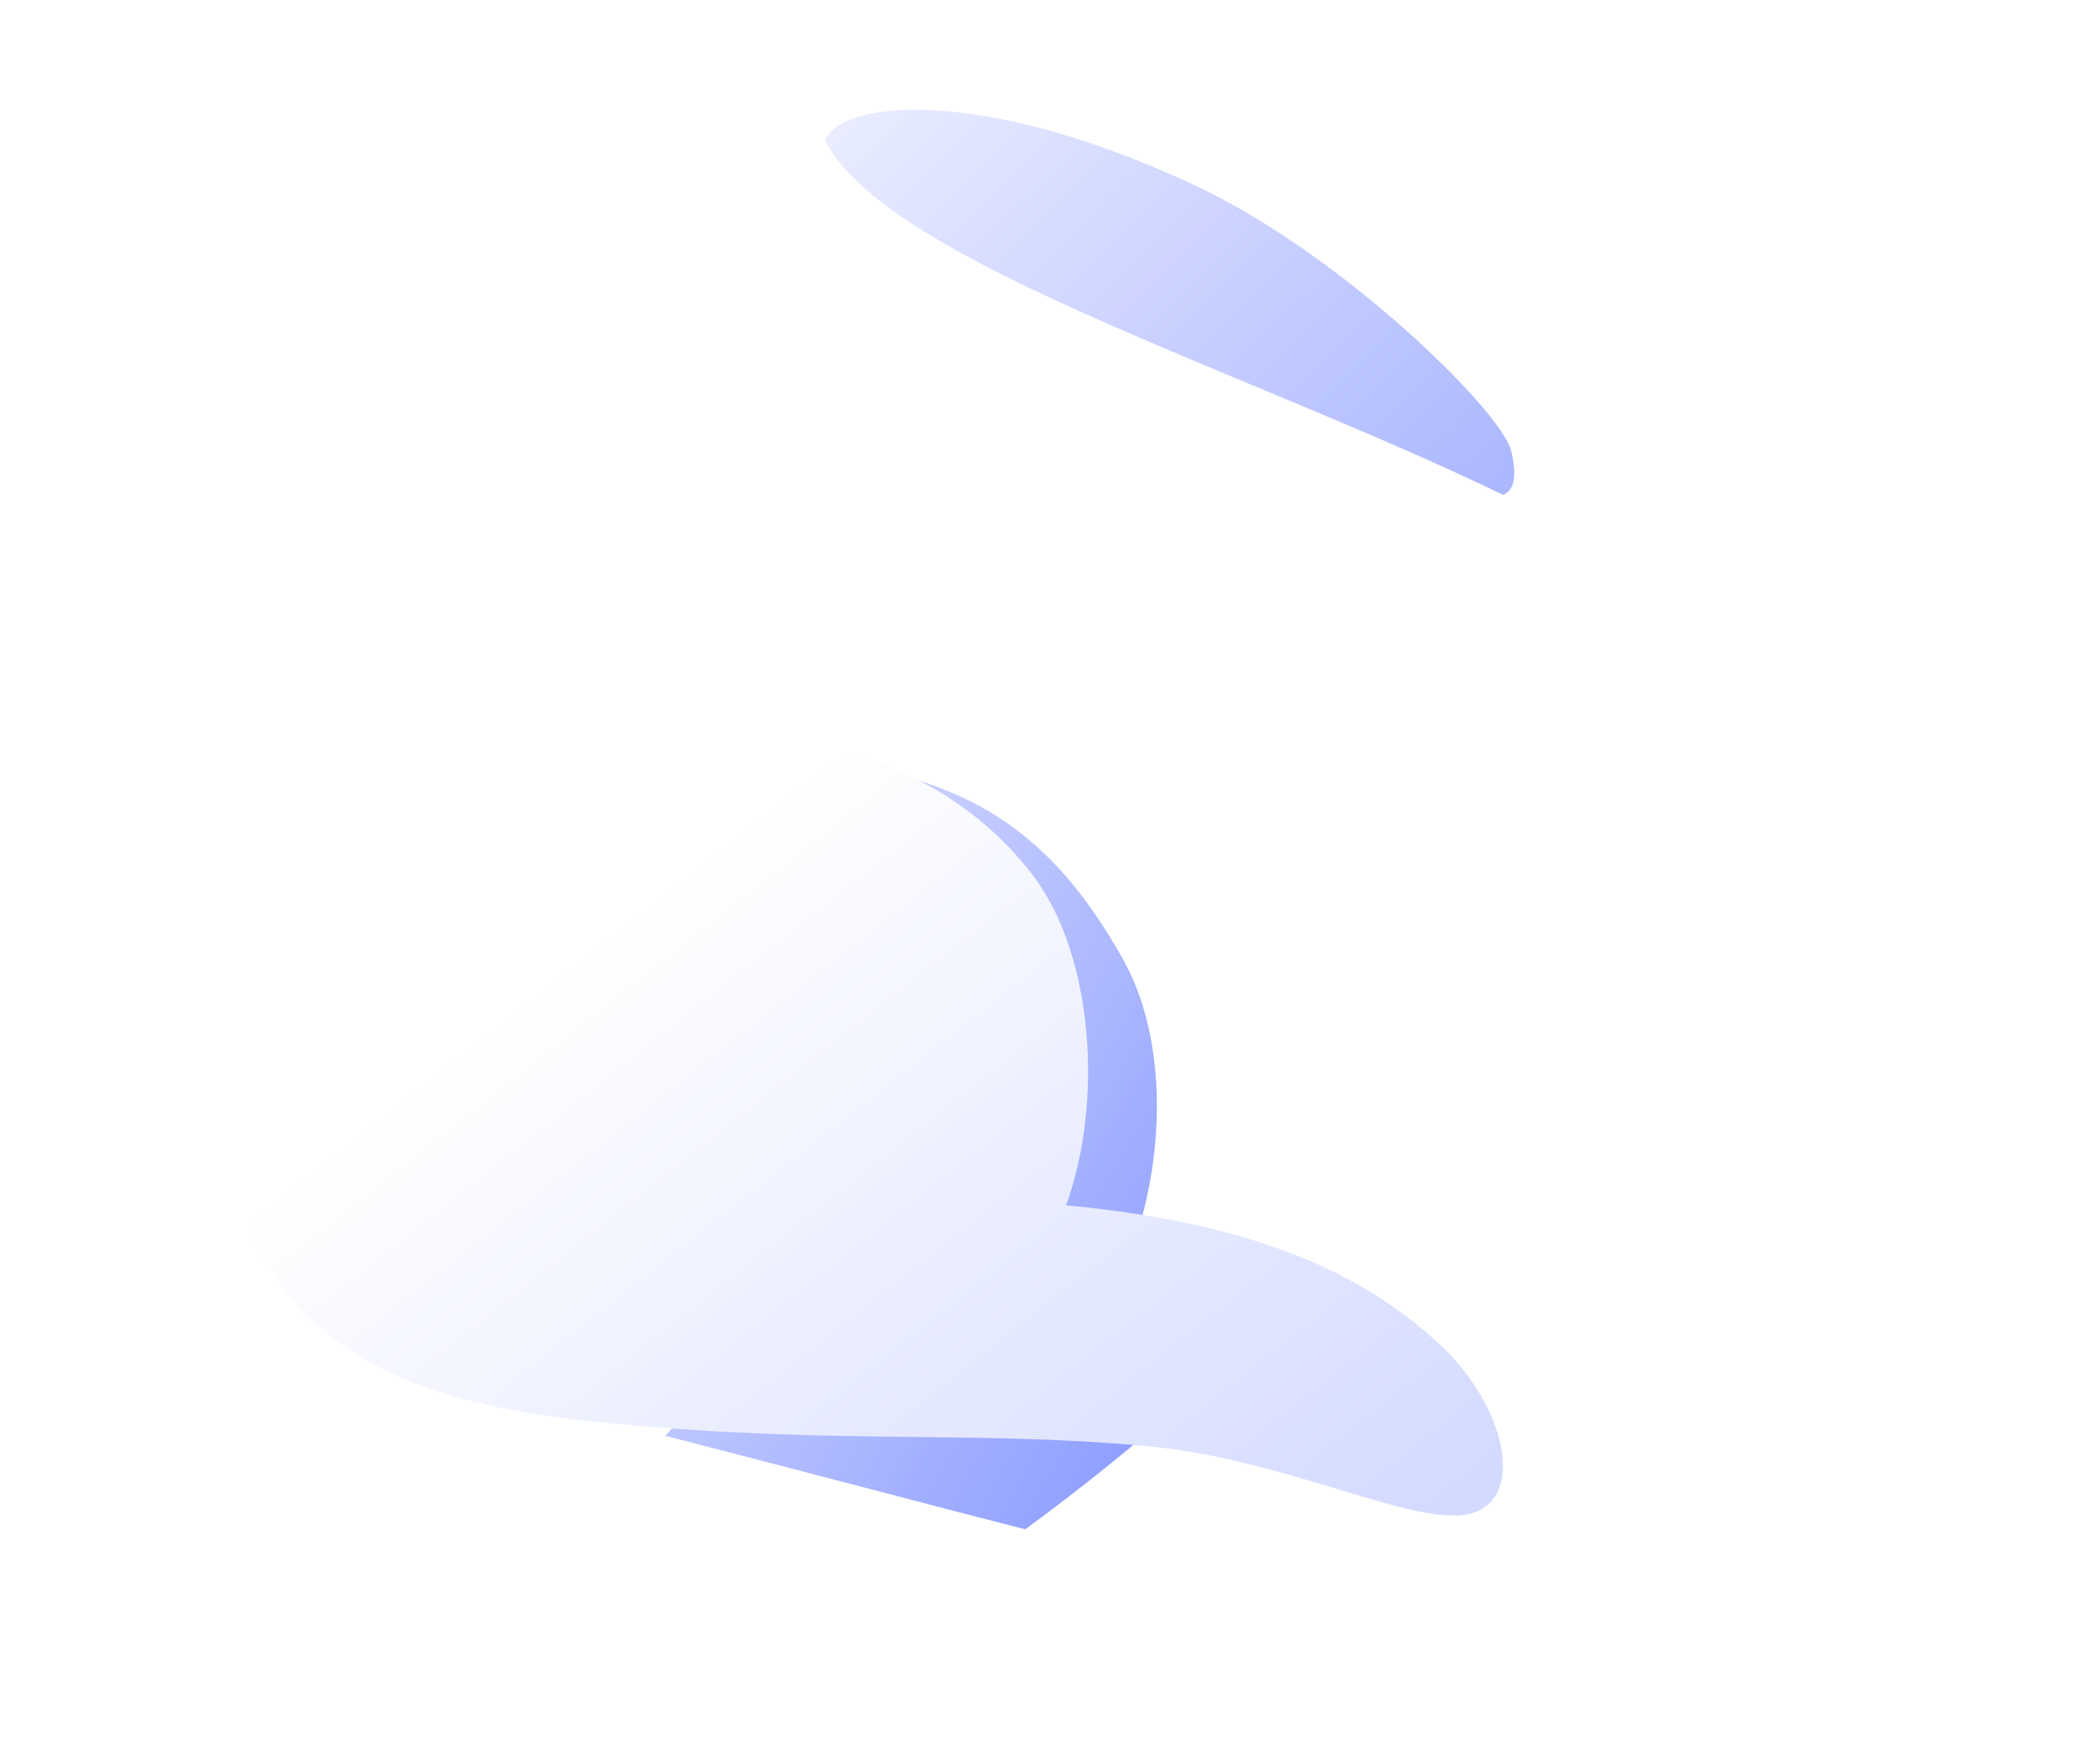
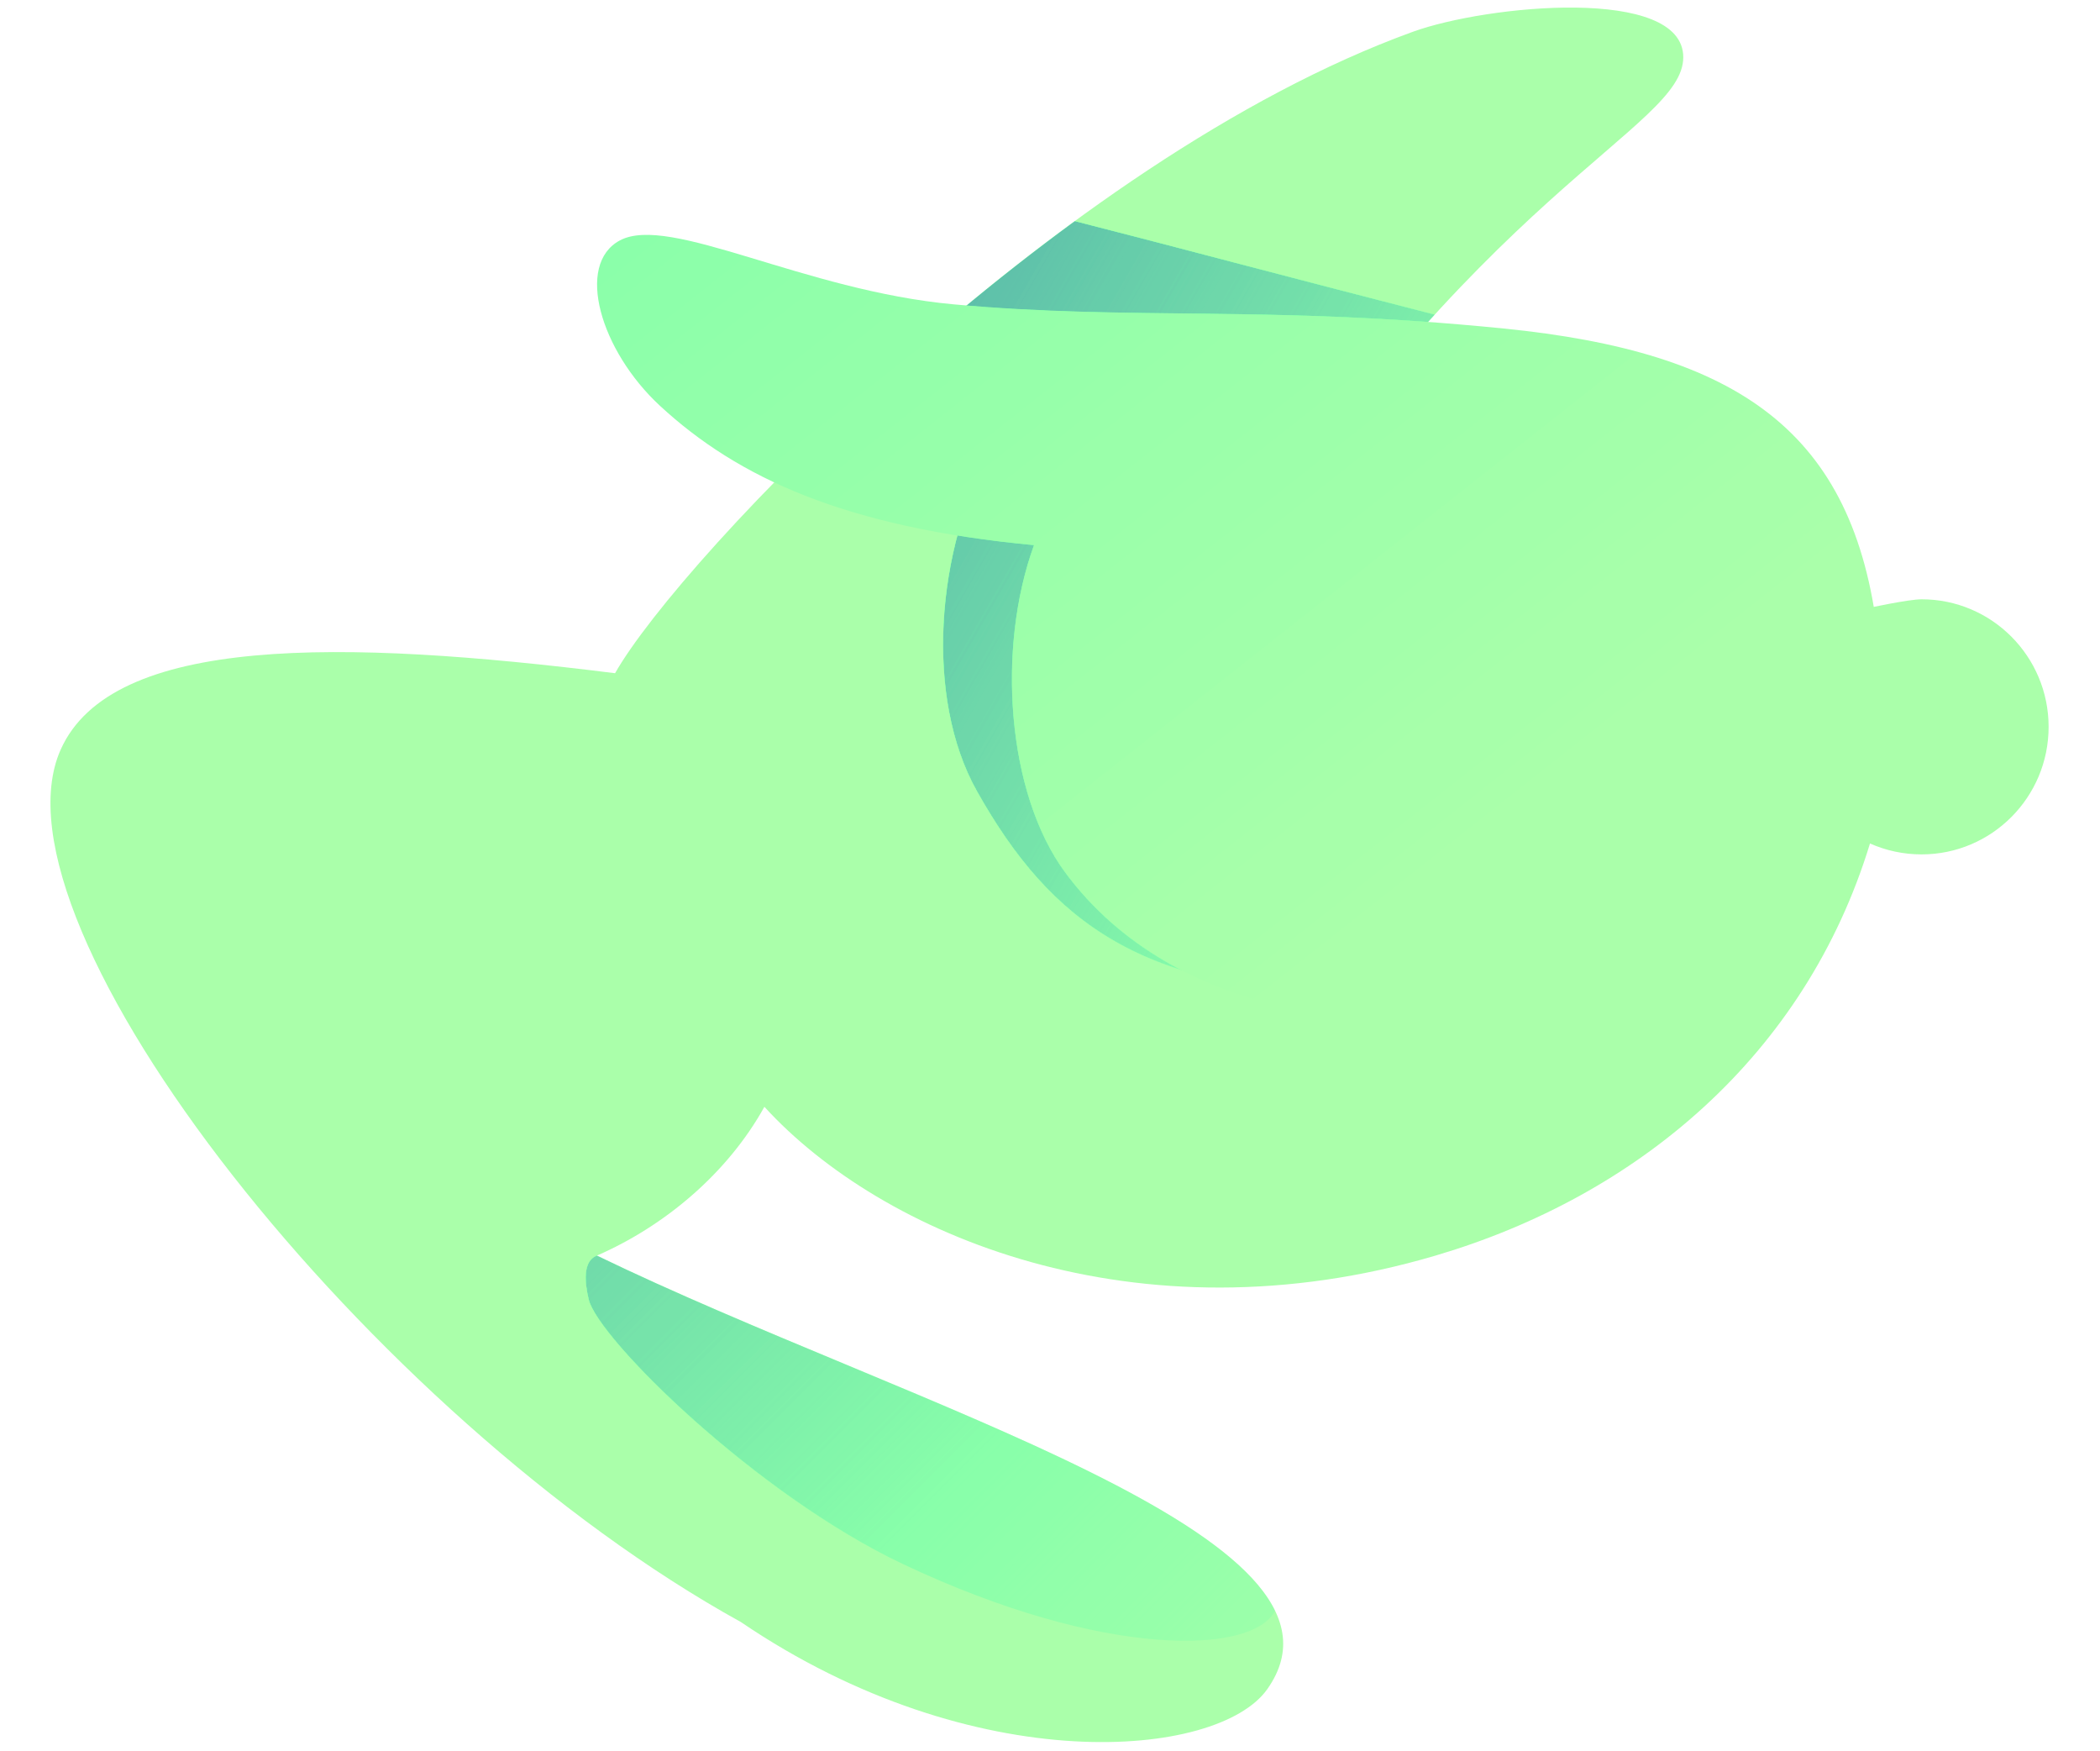
<svg xmlns="http://www.w3.org/2000/svg" width="36" height="30" viewBox="0 0 36 30" fill="none">
-   <path d="M34.96 17.152C36.305 14.137 29.654 5.711 23.3 2.201C19.295 -0.518 15.121 -0.144 14.276 1.049C12.421 3.67 20.418 5.89 25.767 8.481C24.617 8.982 23.534 9.881 22.896 11.031C20.903 8.847 16.526 6.966 11.391 8.481C7.93 9.502 5.054 11.909 3.943 15.544C3.673 15.424 3.374 15.357 3.059 15.357C1.856 15.357 0.881 16.336 0.881 17.543C0.881 18.75 1.856 19.729 3.059 19.729C3.282 19.729 3.979 19.578 3.979 19.578L15.121 19.66C10.665 26.752 7.144 27.789 7.144 29.018C7.144 30.247 10.513 29.914 11.778 29.456C17.835 27.263 24.34 20.43 25.456 18.462C30.143 19.049 34.083 19.119 34.96 17.152Z" fill="url(#paint0_linear_103772_895)" />
-   <path fill-rule="evenodd" clip-rule="evenodd" d="M25.766 8.481C25.767 8.482 25.767 8.482 25.767 8.482C26.015 8.384 25.975 8.016 25.907 7.728C25.75 7.065 23.051 4.39 20.516 3.192C17.062 1.56 14.518 1.644 14.142 2.396C14.846 3.843 18.108 5.202 21.515 6.621C22.968 7.226 24.448 7.842 25.767 8.481C25.767 8.481 25.767 8.481 25.766 8.481Z" fill="url(#paint1_linear_103772_895)" />
-   <path fill-rule="evenodd" clip-rule="evenodd" d="M21.383 23.045C20.684 22.777 19.895 22.531 18.998 22.308C19.954 20.591 20.155 18.048 19.252 16.441C17.984 14.185 16.392 12.984 12.694 12.984C10.66 12.984 5.183 13.671 5.086 18.259C5.076 18.74 5.086 19.181 5.12 19.587L15.121 19.66C13.773 21.806 12.51 23.397 11.405 24.608C12.732 24.949 13.828 25.235 14.833 25.498C15.787 25.748 16.661 25.977 17.575 26.21C18.954 25.203 20.25 24.103 21.383 23.045Z" fill="url(#paint2_linear_103772_895)" />
-   <path d="M3.809 19.115C4.218 22.6 6.192 23.966 10.225 24.37C14.258 24.774 16.572 24.503 19.652 24.784C22.224 25.019 24.521 26.334 25.373 25.88C26.14 25.471 25.711 23.993 24.685 23.044C23.355 21.815 21.514 20.961 18.275 20.657C18.92 18.884 18.739 16.397 17.737 15.044C16.287 13.088 13.611 12.204 10.225 12.59C6.687 12.994 3.296 14.742 3.809 19.115Z" fill="url(#paint3_linear_103772_895)" />
  <defs>
-     <linearGradient id="paint0_linear_103772_895" x1="10.988" y1="14.482" x2="34.682" y2="21.178" gradientUnits="userSpaceOnUse">
-       <stop stop-color="white" />
-       <stop offset="1" stop-color="white" />
-     </linearGradient>
-     <linearGradient id="paint1_linear_103772_895" x1="30.682" y1="14.03" x2="13.537" y2="-3.099" gradientUnits="userSpaceOnUse">
-       <stop stop-color="#8697FF" />
-       <stop offset="1" stop-color="#8697FF" stop-opacity="0" />
-     </linearGradient>
-     <linearGradient id="paint2_linear_103772_895" x1="21.858" y1="23.643" x2="5.416" y2="14.222" gradientUnits="userSpaceOnUse">
-       <stop stop-color="#8697FF" />
-       <stop offset="1" stop-color="#8697FF" stop-opacity="0" />
-     </linearGradient>
-     <linearGradient id="paint3_linear_103772_895" x1="12.402" y1="14.304" x2="23.543" y2="28.413" gradientUnits="userSpaceOnUse">
-       <stop stop-color="white" />
-       <stop offset="0.984" stop-color="#D1D8FF" />
-     </linearGradient>
+     <filter id="greenFilter">
+       <feColorMatrix type="matrix" values="0.4 0 0 0 0  0 1.5 0 0 0  0 0 0.4 0 0  0 0 0 1 0" />
+     </filter>
  </defs>
+   <g transform="rotate(180 18.0 15.0)" style="filter: url(#greenFilter)">
+     <path d="M34.96 17.152C36.305 14.137 29.654 5.711 23.3 2.201C19.295 -0.518 15.121 -0.144 14.276 1.049C12.421 3.67 20.418 5.89 25.767 8.481C24.617 8.982 23.534 9.881 22.896 11.031C20.903 8.847 16.526 6.966 11.391 8.481C7.93 9.502 5.054 11.909 3.943 15.544C3.673 15.424 3.374 15.357 3.059 15.357C1.856 15.357 0.881 16.336 0.881 17.543C0.881 18.75 1.856 19.729 3.059 19.729C3.282 19.729 3.979 19.578 3.979 19.578L15.121 19.66C10.665 26.752 7.144 27.789 7.144 29.018C7.144 30.247 10.513 29.914 11.778 29.456C17.835 27.263 24.34 20.43 25.456 18.462C30.143 19.049 34.083 19.119 34.96 17.152Z" fill="url(#paint0_linear_103772_895)" />
+     <path fill-rule="evenodd" clip-rule="evenodd" d="M25.766 8.481C25.767 8.482 25.767 8.482 25.767 8.482C26.015 8.384 25.975 8.016 25.907 7.728C25.75 7.065 23.051 4.39 20.516 3.192C17.062 1.56 14.518 1.644 14.142 2.396C14.846 3.843 18.108 5.202 21.515 6.621C22.968 7.226 24.448 7.842 25.767 8.481C25.767 8.481 25.767 8.481 25.766 8.481Z" fill="url(#paint1_linear_103772_895)" />
+     <path fill-rule="evenodd" clip-rule="evenodd" d="M21.383 23.045C20.684 22.777 19.895 22.531 18.998 22.308C19.954 20.591 20.155 18.048 19.252 16.441C17.984 14.185 16.392 12.984 12.694 12.984C10.66 12.984 5.183 13.671 5.086 18.259C5.076 18.74 5.086 19.181 5.12 19.587L15.121 19.66C13.773 21.806 12.51 23.397 11.405 24.608C12.732 24.949 13.828 25.235 14.833 25.498C15.787 25.748 16.661 25.977 17.575 26.21C18.954 25.203 20.25 24.103 21.383 23.045Z" fill="url(#paint2_linear_103772_895)" />
+     <path d="M3.809 19.115C4.218 22.6 6.192 23.966 10.225 24.37C14.258 24.774 16.572 24.503 19.652 24.784C22.224 25.019 24.521 26.334 25.373 25.88C26.14 25.471 25.711 23.993 24.685 23.044C23.355 21.815 21.514 20.961 18.275 20.657C18.92 18.884 18.739 16.397 17.737 15.044C16.287 13.088 13.611 12.204 10.225 12.59C6.687 12.994 3.296 14.742 3.809 19.115Z" fill="url(#paint3_linear_103772_895)" />
+     <defs>
+       <linearGradient id="paint0_linear_103772_895" x1="10.988" y1="14.482" x2="34.682" y2="21.178" gradientUnits="userSpaceOnUse">
+         <stop stop-color="white" />
+         <stop offset="1" stop-color="white" />
+       </linearGradient>
+       <linearGradient id="paint1_linear_103772_895" x1="30.682" y1="14.03" x2="13.537" y2="-3.099" gradientUnits="userSpaceOnUse">
+         <stop stop-color="#8697FF" />
+         <stop offset="1" stop-color="#8697FF" stop-opacity="0" />
+       </linearGradient>
+       <linearGradient id="paint2_linear_103772_895" x1="21.858" y1="23.643" x2="5.416" y2="14.222" gradientUnits="userSpaceOnUse">
+         <stop stop-color="#8697FF" />
+         <stop offset="1" stop-color="#8697FF" stop-opacity="0" />
+       </linearGradient>
+       <linearGradient id="paint3_linear_103772_895" x1="12.402" y1="14.304" x2="23.543" y2="28.413" gradientUnits="userSpaceOnUse">
+         <stop stop-color="white" />
+         <stop offset="0.984" stop-color="#D1D8FF" />
+       </linearGradient>
+     </defs>
+   </g>
</svg>
